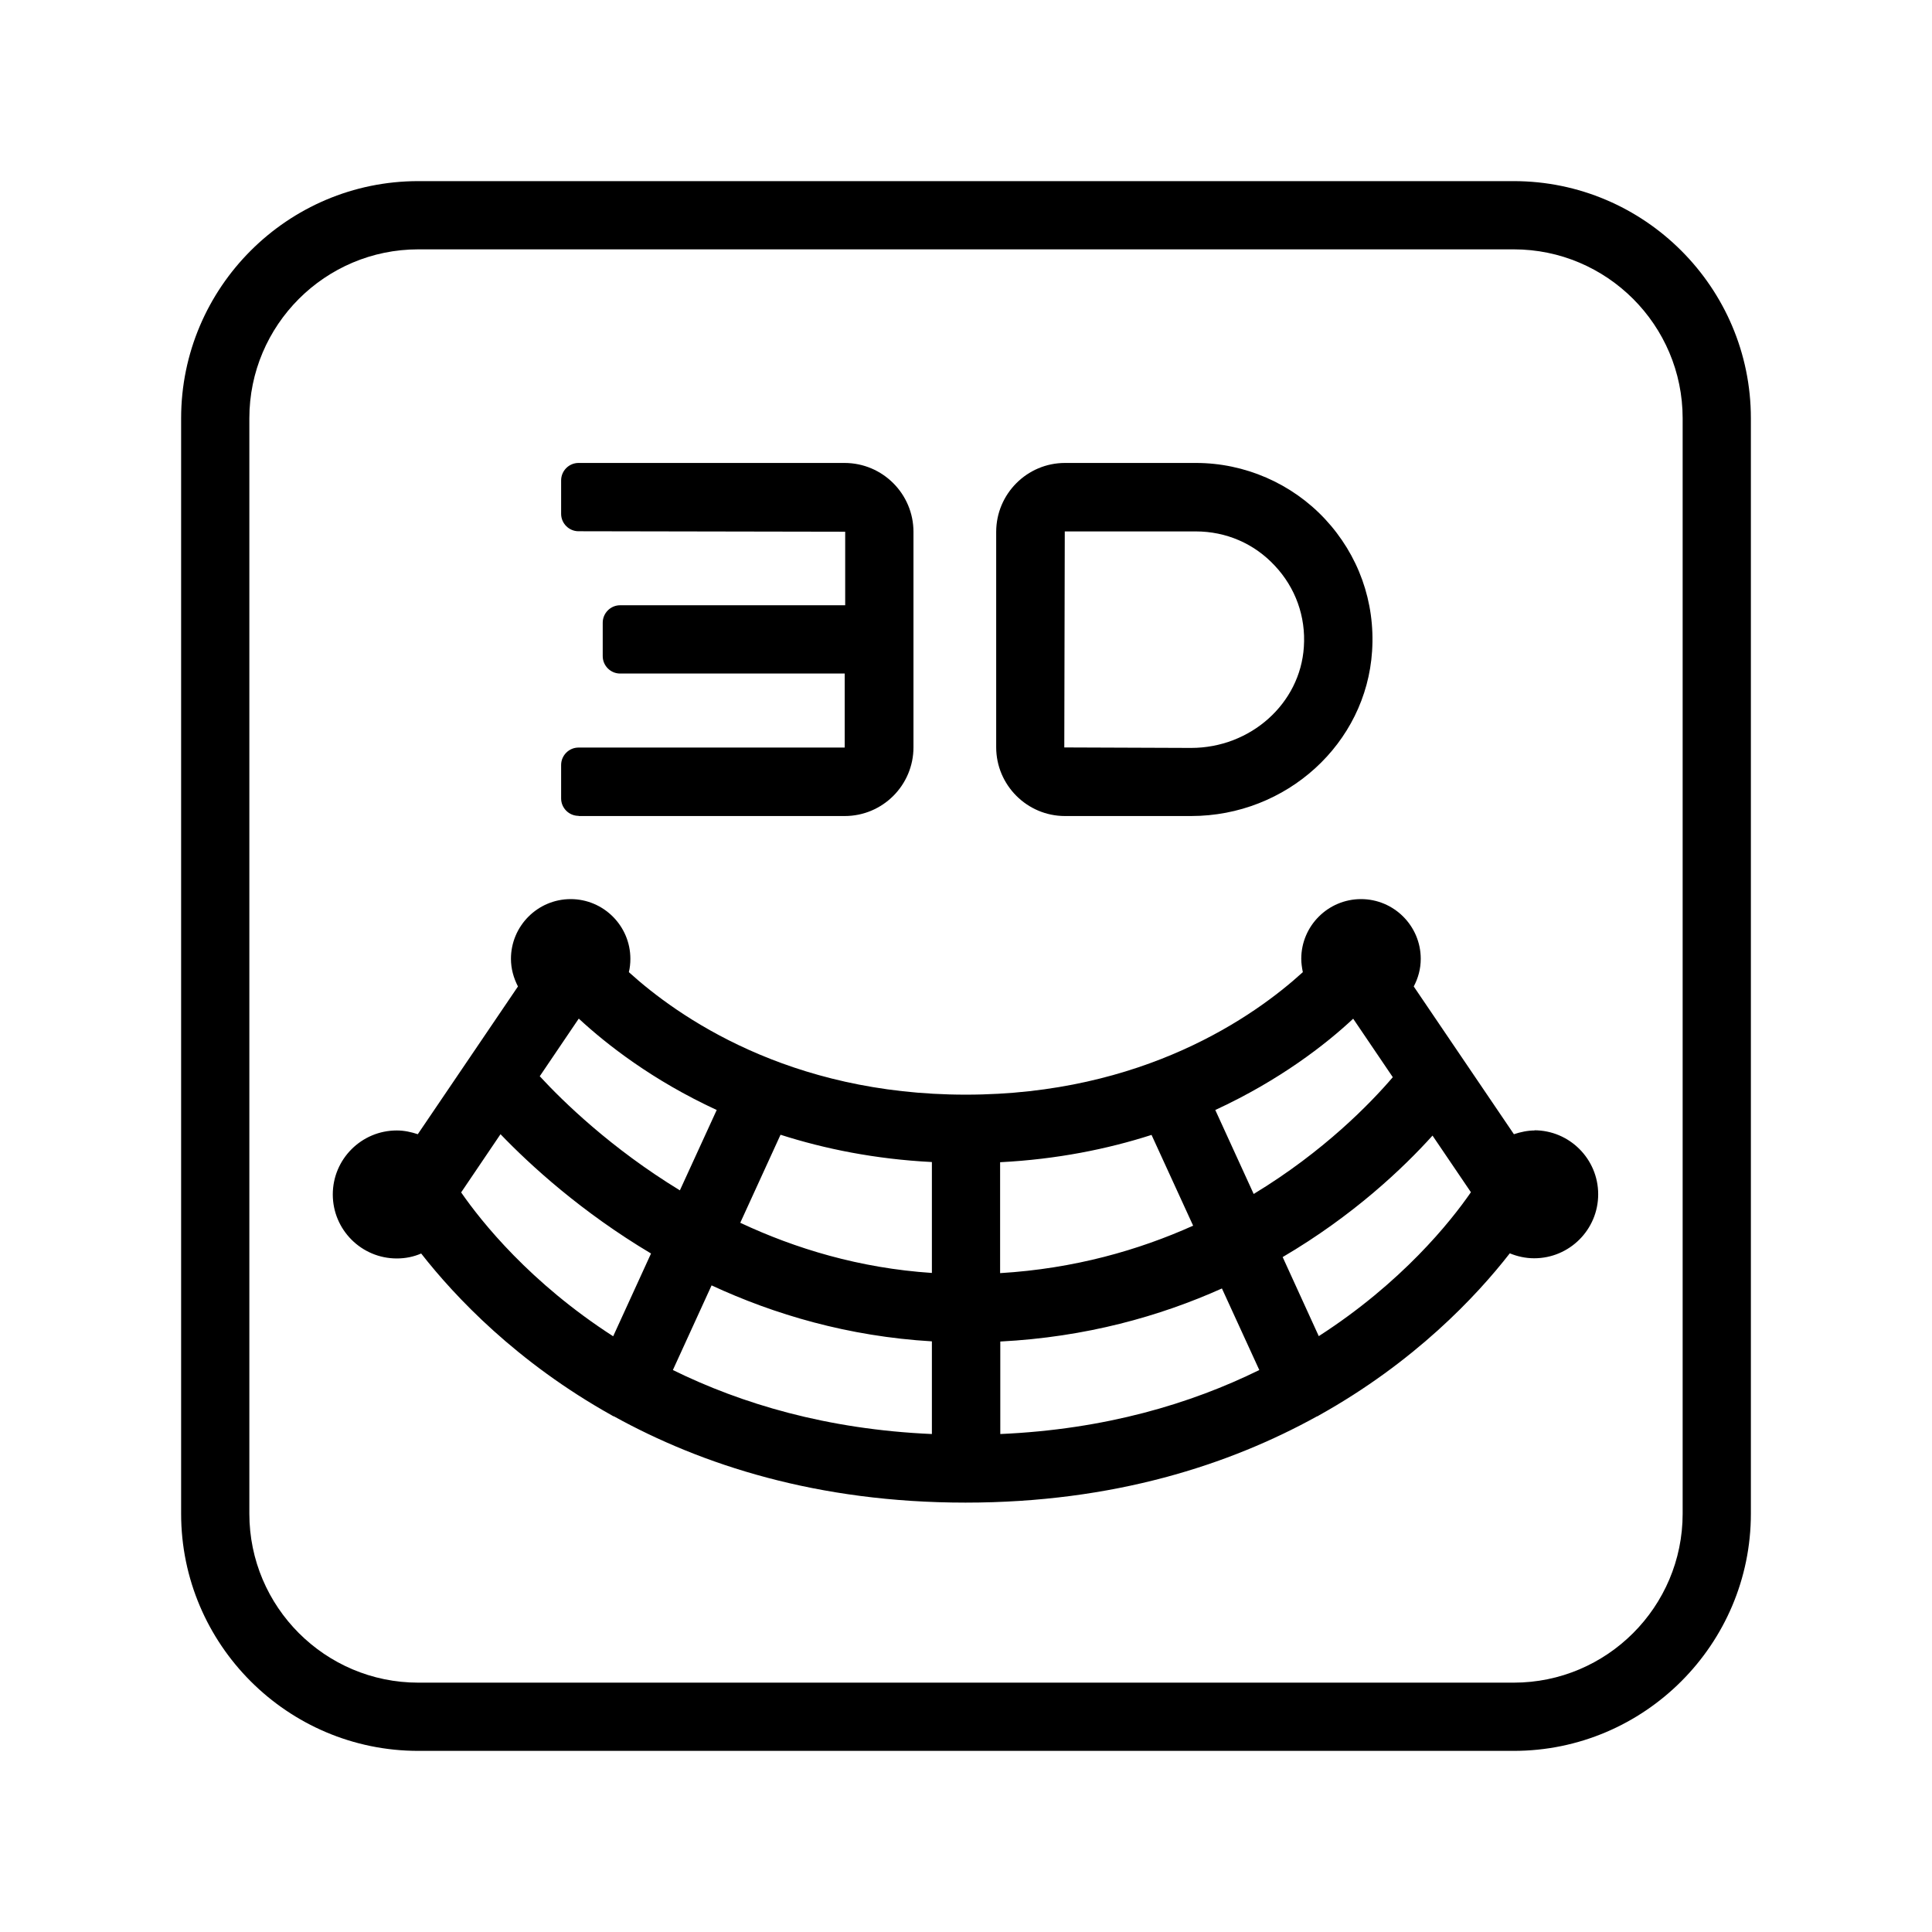
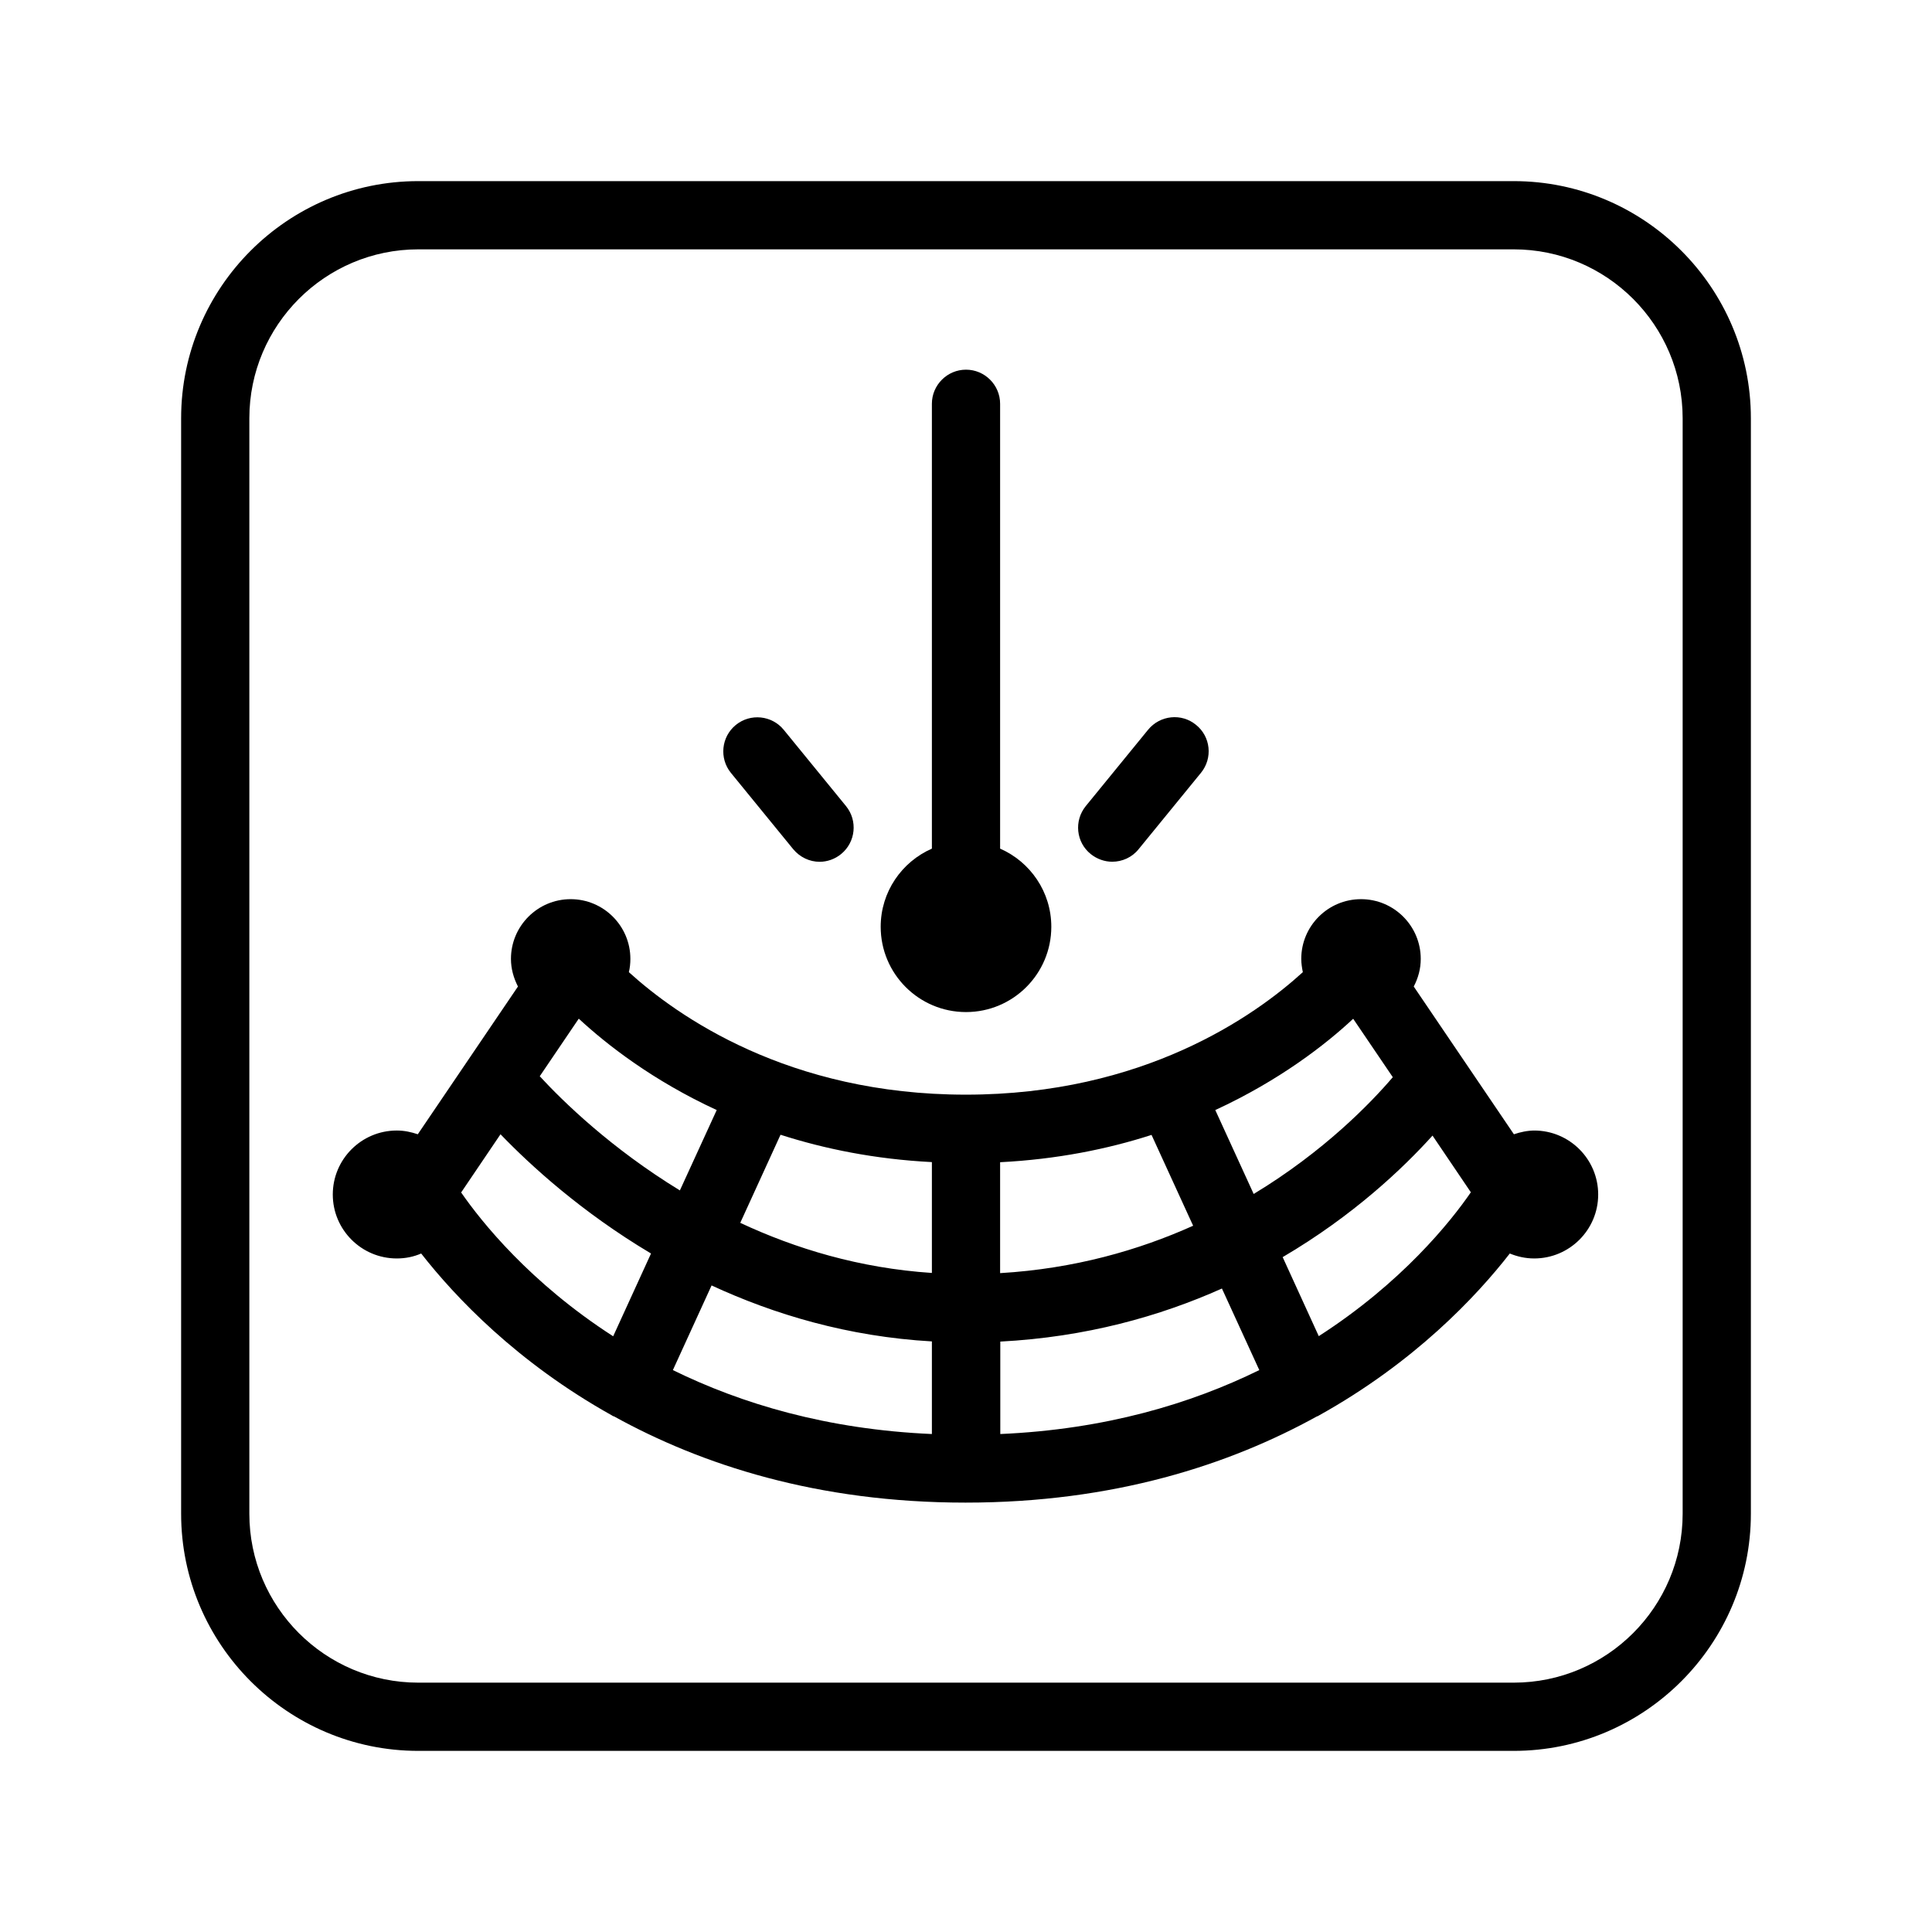
<svg xmlns="http://www.w3.org/2000/svg" width="32" height="32" viewBox="0 0 32 32" fill="none">
-   <g>
-     <path d="M25.072 3H6.928C4.763 3 3 4.763 3 6.928V25.072C3 27.236 4.763 29 6.928 29H25.072C27.236 29 29 27.236 29 25.072V6.928C29 4.763 27.236 3 25.072 3ZM27.87 25.072C27.87 26.615 26.615 27.87 25.072 27.87H6.928C5.385 27.87 4.13 26.615 4.13 25.072V6.928C4.13 5.385 5.385 4.13 6.928 4.13H25.072C26.615 4.13 27.87 5.385 27.87 6.928V25.072Z" fill="currentColor" />
-     <path d="M9.585 13.516H13.991C14.621 13.516 15.13 13.004 15.13 12.377V8.81C15.13 8.18 14.618 7.668 13.988 7.668H9.582C9.424 7.668 9.294 7.798 9.294 7.957V8.511C9.294 8.669 9.424 8.799 9.582 8.799L13.999 8.807V10.025H10.271C10.113 10.025 9.983 10.155 9.983 10.314V10.868C9.983 11.026 10.113 11.156 10.271 11.156H13.991V12.382H9.582C9.424 12.382 9.294 12.512 9.294 12.671V13.225C9.294 13.383 9.424 13.513 9.582 13.513L9.585 13.516Z" fill="currentColor" />
-     <path d="M17.636 13.516H19.728C21.31 13.516 22.627 12.317 22.726 10.786C22.78 9.969 22.5 9.189 21.943 8.593C21.392 8.005 20.615 7.668 19.81 7.668H17.639C17.012 7.668 16.5 8.18 16.5 8.81V12.377C16.5 13.004 17.012 13.516 17.639 13.516H17.636ZM17.636 8.802H19.807C20.307 8.802 20.773 9.002 21.115 9.37C21.457 9.734 21.63 10.212 21.596 10.715C21.536 11.653 20.714 12.388 19.728 12.388L17.628 12.38L17.636 8.805V8.802Z" fill="currentColor" />
-     <path d="M25.422 18.724C25.301 18.724 25.185 18.75 25.075 18.786L23.416 16.339C23.489 16.201 23.532 16.048 23.532 15.881C23.532 15.336 23.088 14.892 22.543 14.892C21.997 14.892 21.553 15.336 21.553 15.881C21.553 15.957 21.565 16.031 21.579 16.102C20.779 16.831 18.939 18.131 15.997 18.131C13.055 18.131 11.216 16.828 10.416 16.102C10.433 16.031 10.441 15.957 10.441 15.881C10.441 15.336 9.997 14.892 9.452 14.892C8.907 14.892 8.463 15.336 8.463 15.881C8.463 16.048 8.508 16.201 8.579 16.339L6.92 18.786C6.81 18.75 6.697 18.724 6.572 18.724C5.987 18.724 5.512 19.199 5.512 19.784C5.512 20.369 5.987 20.844 6.572 20.844C6.716 20.844 6.852 20.816 6.976 20.762C7.533 21.474 8.556 22.562 10.136 23.444C10.144 23.45 10.153 23.455 10.161 23.458C10.161 23.458 10.164 23.458 10.167 23.458C11.62 24.261 13.536 24.888 15.992 24.888C18.448 24.888 20.363 24.261 21.816 23.458C21.816 23.458 21.819 23.458 21.822 23.458C21.833 23.452 21.839 23.447 21.85 23.441C23.43 22.559 24.453 21.471 25.007 20.759C25.131 20.81 25.267 20.841 25.411 20.841C25.996 20.841 26.471 20.366 26.471 19.781C26.471 19.196 25.996 18.721 25.411 18.721L25.422 18.724ZM23.068 17.843C22.706 18.266 21.932 19.069 20.765 19.776L20.129 18.385C21.194 17.893 21.957 17.3 22.413 16.873L23.068 17.84V17.843ZM19.072 18.795L19.762 20.301C18.863 20.705 17.795 21.013 16.565 21.087V19.25C17.506 19.202 18.343 19.032 19.072 18.798V18.795ZM15.435 21.084C14.237 21.005 13.171 20.68 12.261 20.253L12.928 18.795C13.66 19.029 14.494 19.199 15.435 19.247V21.081V21.084ZM9.588 16.873C10.046 17.297 10.806 17.893 11.871 18.385L11.261 19.716C10.122 19.021 9.325 18.244 8.94 17.826L9.585 16.873H9.588ZM7.638 19.75L8.29 18.786C8.785 19.301 9.63 20.075 10.783 20.762L10.156 22.133C8.782 21.248 7.974 20.236 7.638 19.75ZM11.145 22.692L11.786 21.29C12.823 21.771 14.047 22.135 15.435 22.217V23.752C13.694 23.676 12.278 23.249 11.145 22.692ZM16.565 22.22C17.987 22.147 19.21 21.802 20.239 21.341L20.858 22.692C19.725 23.249 18.309 23.676 16.568 23.752V22.22H16.565ZM21.844 22.133L21.245 20.821C22.415 20.134 23.243 19.346 23.727 18.809L24.363 19.747C24.026 20.236 23.218 21.245 21.844 22.13V22.133Z" fill="currentColor" />
-   </g>
-   <defs>
- </defs>
+   <path d="M25.072 3H6.928C4.763 3 3 4.763 3 6.928V25.072C3 27.236 4.763 29 6.928 29H25.072C27.236 29 29 27.236 29 25.072V6.928C29 4.763 27.236 3 25.072 3ZM27.87 25.072C27.87 26.615 26.615 27.87 25.072 27.87H6.928C5.385 27.87 4.13 26.615 4.13 25.072V6.928C4.13 5.385 5.385 4.13 6.928 4.13H25.072C26.615 4.13 27.87 5.385 27.87 6.928V25.072Z" fill="currentColor" />
+   <path d="M25.422 18.725C25.301 18.725 25.185 18.75 25.075 18.787L23.416 16.34C23.489 16.201 23.532 16.048 23.532 15.882C23.532 15.336 23.088 14.893 22.543 14.893C21.997 14.893 21.553 15.336 21.553 15.882C21.553 15.958 21.565 16.032 21.579 16.102C20.779 16.831 18.939 18.131 15.997 18.131C13.055 18.131 11.216 16.828 10.416 16.102C10.433 16.032 10.441 15.958 10.441 15.882C10.441 15.336 9.997 14.893 9.452 14.893C8.907 14.893 8.463 15.336 8.463 15.882C8.463 16.048 8.508 16.201 8.579 16.34L6.92 18.787C6.81 18.75 6.697 18.725 6.572 18.725C5.987 18.725 5.512 19.2 5.512 19.785C5.512 20.369 5.987 20.844 6.572 20.844C6.716 20.844 6.852 20.816 6.976 20.762C7.533 21.474 8.556 22.563 10.136 23.444C10.144 23.45 10.153 23.456 10.161 23.458C10.161 23.458 10.164 23.458 10.167 23.458C11.62 24.261 13.536 24.888 15.992 24.888C18.448 24.888 20.363 24.261 21.816 23.458C21.816 23.458 21.819 23.458 21.822 23.458C21.83 23.456 21.839 23.447 21.847 23.444C23.43 22.563 24.453 21.474 25.007 20.762C25.131 20.813 25.267 20.844 25.411 20.844C25.996 20.844 26.471 20.369 26.471 19.785C26.471 19.2 25.996 18.725 25.411 18.725H25.422ZM23.068 17.843C22.706 18.267 21.932 19.07 20.765 19.776L20.129 18.386C21.194 17.894 21.957 17.3 22.413 16.874L23.068 17.84V17.843ZM19.072 18.795L19.762 20.302C18.863 20.706 17.795 21.014 16.565 21.087V19.25C17.506 19.202 18.343 19.033 19.072 18.798V18.795ZM15.435 21.084C14.237 21.005 13.171 20.68 12.261 20.254L12.928 18.795C13.66 19.03 14.494 19.2 15.435 19.248V21.082V21.084ZM9.588 16.874C10.046 17.298 10.806 17.894 11.871 18.386L11.261 19.717C10.122 19.021 9.325 18.244 8.94 17.826L9.585 16.874H9.588ZM7.638 19.751L8.29 18.787C8.785 19.301 9.63 20.076 10.783 20.762L10.156 22.133C8.782 21.248 7.974 20.237 7.638 19.751ZM11.145 22.693L11.786 21.291C12.823 21.771 14.047 22.139 15.435 22.218V23.752C13.694 23.676 12.278 23.249 11.145 22.693ZM16.565 22.221C17.987 22.147 19.21 21.802 20.239 21.342L20.858 22.693C19.725 23.249 18.309 23.676 16.568 23.752V22.221H16.565ZM21.844 22.133L21.245 20.822C22.415 20.135 23.243 19.346 23.727 18.809L24.362 19.748C24.026 20.237 23.218 21.246 21.844 22.13V22.133Z" fill="currentColor" />
+   <path d="M16 16.763C16.78 16.763 17.413 16.13 17.413 15.35C17.413 14.771 17.063 14.274 16.565 14.056V6.688C16.565 6.377 16.311 6.123 16 6.123C15.689 6.123 15.435 6.377 15.435 6.688V14.056C14.937 14.274 14.587 14.771 14.587 15.35C14.587 16.13 15.22 16.763 16 16.763Z" fill="currentColor" />
+   <path d="M18.066 14.146C18.171 14.23 18.298 14.273 18.422 14.273C18.586 14.273 18.75 14.202 18.86 14.064L19.892 12.8C20.09 12.557 20.053 12.201 19.81 12.006C19.57 11.808 19.213 11.845 19.015 12.088L17.984 13.351C17.786 13.595 17.823 13.951 18.066 14.146Z" fill="currentColor" />
+   <path d="M13.137 14.064C13.25 14.2 13.411 14.274 13.575 14.274C13.7 14.274 13.827 14.231 13.931 14.146C14.174 13.948 14.208 13.592 14.013 13.352L12.982 12.089C12.784 11.846 12.428 11.812 12.188 12.007C11.945 12.205 11.911 12.561 12.106 12.801L13.137 14.064Z" fill="currentColor" />
</svg>
